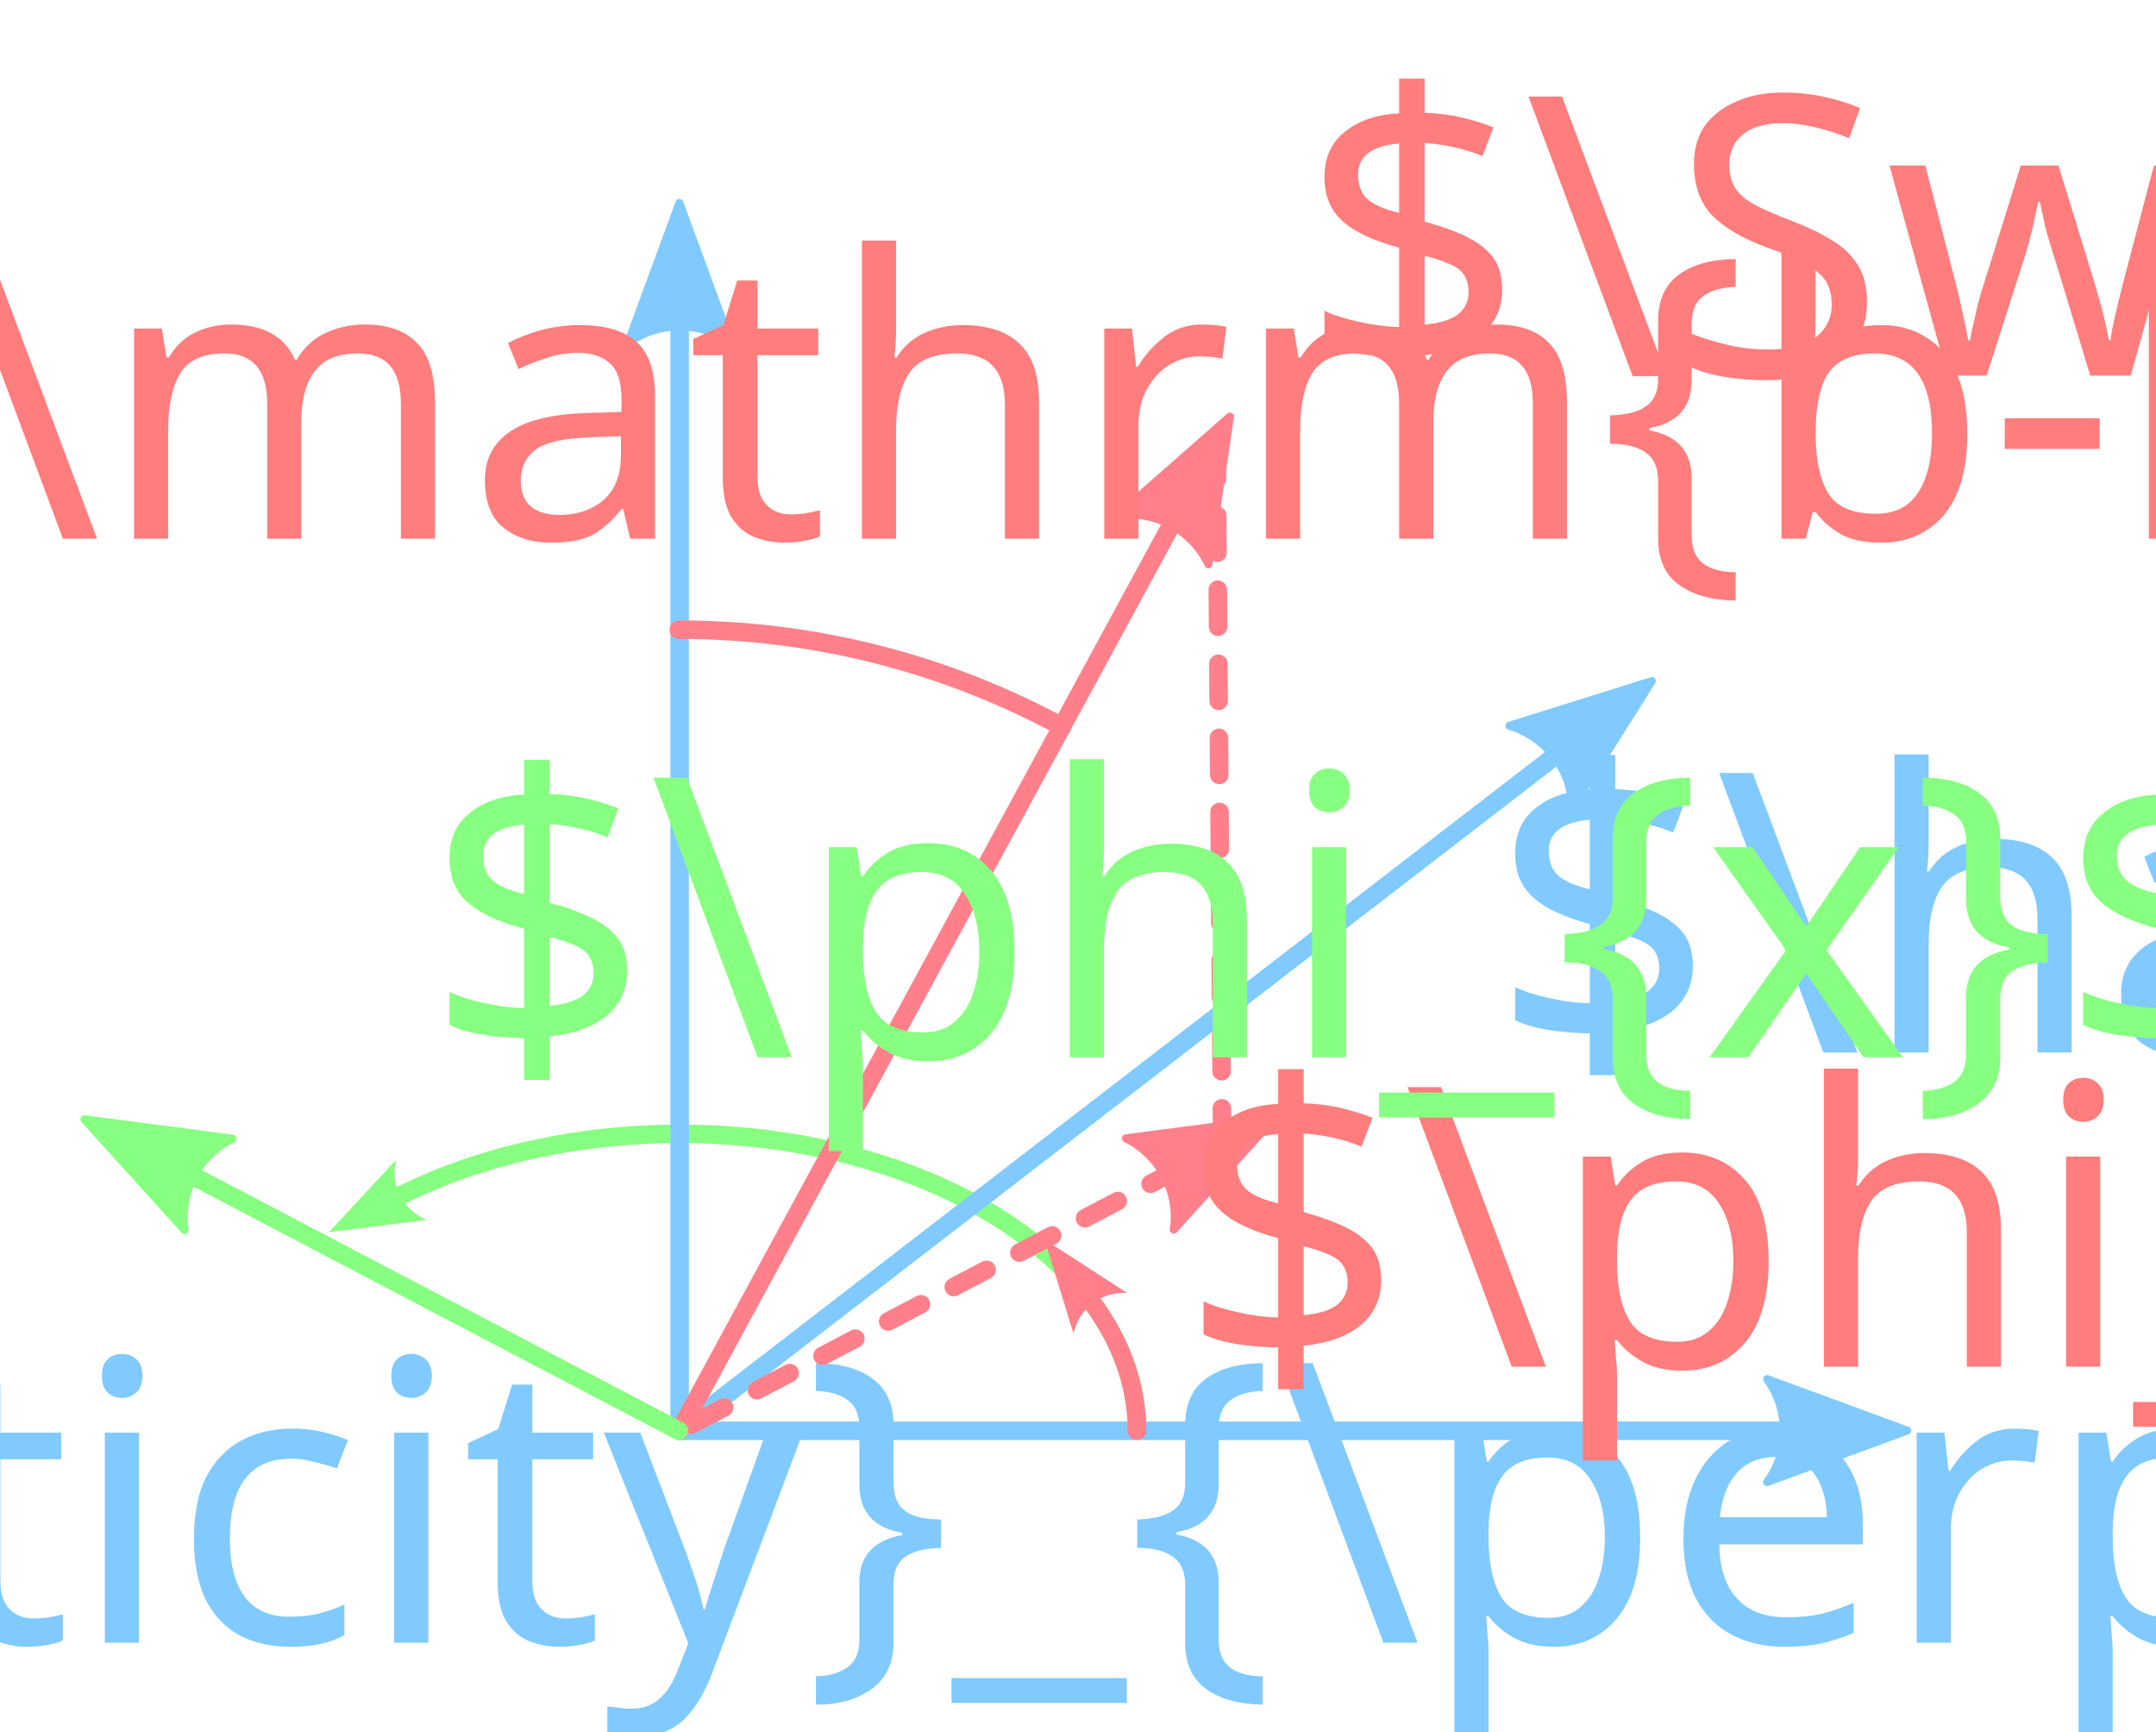
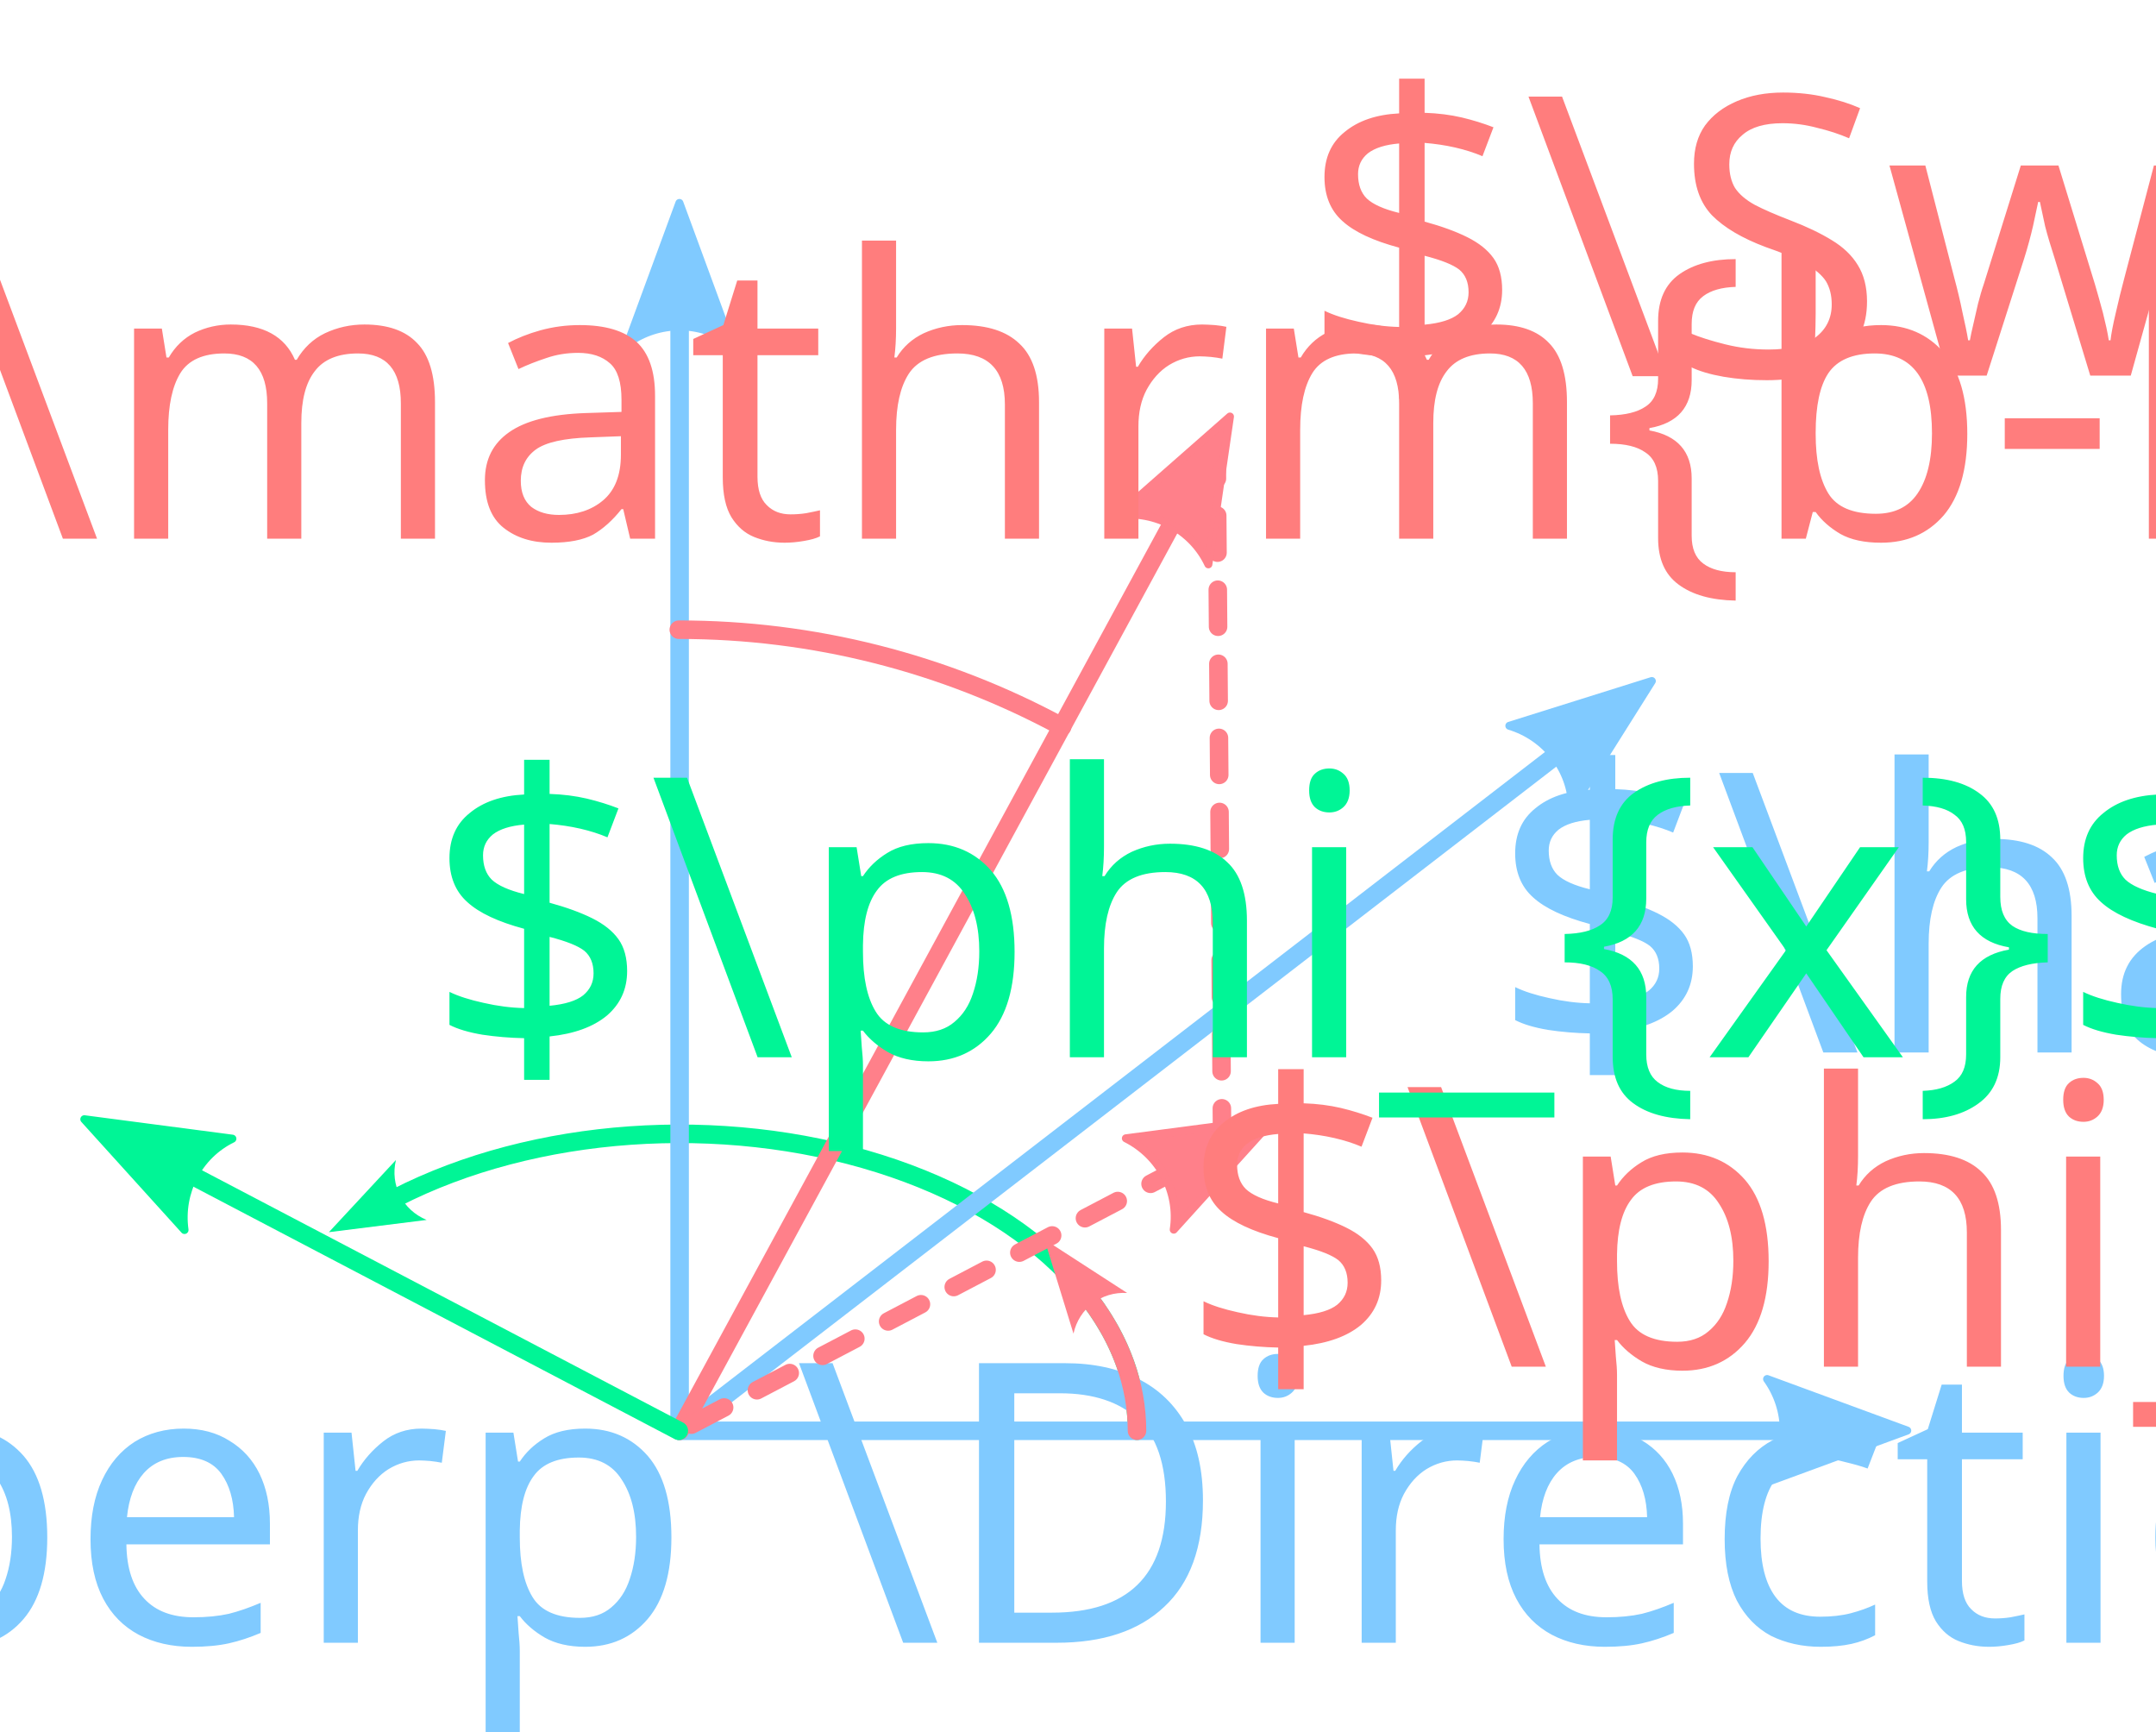
<svg xmlns="http://www.w3.org/2000/svg" width="58.211mm" height="46.737mm" viewBox="0 0 58.211 46.737" version="1.1" id="svg5" xml:space="preserve">
  <defs id="defs2">
    <marker style="overflow:visible" id="Arrow2" refX="0" refY="0" orient="auto-start-reverse" markerWidth="5" markerHeight="3.636" viewBox="0 0 7.7 5.6" preserveAspectRatio="xMidYMid">
      <path transform="scale(0.7)" d="M -2,-4 9,0 -2,4 c 2,-2.33 2,-5.66 0,-8 z" style="fill:context-stroke;fill-rule:evenodd;stroke:none" id="arrow2L" />
    </marker>
    <marker style="overflow:visible" id="Arrow2Mstart-1" refX="0" refY="0" orient="80" viewBox="0 0 6.93 5.196" markerWidth="6" markerHeight="4.499" preserveAspectRatio="xMidYMid">
      <path transform="scale(0.6)" d="M 8.719,4.034 -2.207,0.016 8.719,-4.002 c -1.745,2.372 -1.735,5.617 -6e-7,8.035 z" style="fill:context-stroke;fill-rule:evenodd;stroke:context-stroke;stroke-width:0.625;stroke-linejoin:round" id="path752666-1" />
    </marker>
    <marker style="overflow:visible" id="Arrow2Mstart-1-6" refX="0" refY="0" orient="100" viewBox="0 0 6.93 5.196" markerWidth="6" markerHeight="4.499" preserveAspectRatio="xMidYMid">
      <path transform="scale(0.6)" d="M 8.719,4.034 -2.207,0.016 8.719,-4.002 c -1.745,2.372 -1.735,5.617 -6e-7,8.035 z" style="fill:context-stroke;fill-rule:evenodd;stroke:context-stroke;stroke-width:0.625;stroke-linejoin:round" id="path752666-1-2" />
    </marker>
    <g id="id-1382ddda-13d8-44c1-887b-2c417df8020d" style="fill:#ff7d7d;fill-opacity:1;stroke-width:0">
      <symbol overflow="visible" id="id-2987ecb6-e645-40dc-a4ab-cdce30e95433" style="fill:#ff7d7d;fill-opacity:1;stroke-width:0">
        <path style="fill:#ff7d7d;fill-opacity:1;stroke:#ff7d7d;stroke-width:0" d="" id="id-3b98700b-0855-4a10-80b3-a692d3e7d50b" />
      </symbol>
      <symbol overflow="visible" id="id-58cb04d7-1877-44b5-aec1-81ac0bbb04ce" style="fill:#ff7d7d;fill-opacity:1;stroke-width:0">
        <path style="fill:#ff7d7d;fill-opacity:1;stroke:#ff7d7d;stroke-width:0" d="M 2.5,-6.922 1.156,-5.562 1.328,-5.391 2.5,-6.406 3.641,-5.391 3.812,-5.562 Z m 0,0" id="id-45a14c04-6293-4c36-8b8b-f648b538435f" />
      </symbol>
      <symbol overflow="visible" id="id-ed676b78-a4b2-44bf-85bb-687430ab3d99" style="fill:#ff7d7d;fill-opacity:1;stroke-width:0">
        <path style="fill:#ff7d7d;fill-opacity:1;stroke:#ff7d7d;stroke-width:0" d="" id="id-98899169-4099-434d-b7cf-ec48906251fa" />
      </symbol>
      <symbol overflow="visible" id="id-82ddcd87-eb09-4052-a770-267e129ec831" style="fill:#ff7d7d;fill-opacity:1;stroke-width:0">
        <path style="fill:#ff7d7d;fill-opacity:1;stroke:#ff7d7d;stroke-width:0" d="m 5.359,-5.938 c -0.141,0.141 -0.469,0.422 -0.469,0.594 0,0.094 0.094,0.203 0.188,0.203 0.094,0 0.141,-0.078 0.203,-0.141 C 5.391,-5.422 5.625,-5.703 6.062,-5.922 6.125,-5.969 6.234,-6.016 6.234,-6.125 6.234,-6.234 6.156,-6.281 6.094,-6.328 5.875,-6.484 5.766,-6.656 5.688,-6.891 5.656,-6.984 5.625,-7.125 5.484,-7.125 c -0.141,0 -0.203,0.141 -0.203,0.219 0,0.047 0.078,0.359 0.234,0.578 H 2.156 c -0.156,0 -0.344,0 -0.344,0.203 0,0.188 0.188,0.188 0.344,0.188 z m 0,0" id="id-fb2ec67b-5599-4f38-8ad5-637b70218c92" />
      </symbol>
      <symbol overflow="visible" id="id-f927e3e3-e837-4cc7-85da-5a0c1301db5a" style="fill:#ff7d7d;fill-opacity:1;stroke-width:0">
        <path style="fill:#ff7d7d;fill-opacity:1;stroke:#ff7d7d;stroke-width:0" d="m 1.328,-0.828 c 0.531,-0.578 0.828,-0.828 1.188,-1.141 0,0 0.609,-0.531 0.969,-0.891 C 4.438,-3.781 4.656,-4.266 4.656,-4.312 c 0,-0.094 -0.094,-0.094 -0.109,-0.094 -0.078,0 -0.094,0.016 -0.156,0.109 -0.297,0.484 -0.5,0.641 -0.734,0.641 -0.25,0 -0.359,-0.156 -0.516,-0.328 -0.188,-0.219 -0.359,-0.422 -0.688,-0.422 -0.75,0 -1.203,0.922 -1.203,1.141 0,0.047 0.031,0.109 0.109,0.109 0.094,0 0.109,-0.047 0.141,-0.109 0.188,-0.469 0.766,-0.469 0.844,-0.469 0.203,0 0.391,0.062 0.625,0.141 0.406,0.156 0.516,0.156 0.766,0.156 -0.359,0.422 -1.188,1.141 -1.375,1.297 l -0.906,0.844 C 0.781,-0.625 0.422,-0.062 0.422,0.016 c 0,0.094 0.109,0.094 0.125,0.094 0.078,0 0.094,-0.016 0.156,-0.125 0.234,-0.359 0.531,-0.625 0.859,-0.625 0.219,0 0.328,0.094 0.578,0.375 0.156,0.219 0.344,0.375 0.625,0.375 1,0 1.578,-1.266 1.578,-1.531 0,-0.047 -0.047,-0.109 -0.125,-0.109 -0.094,0 -0.109,0.062 -0.141,0.141 C 3.844,-0.75 3.203,-0.562 2.875,-0.562 c -0.188,0 -0.375,-0.062 -0.578,-0.125 -0.344,-0.125 -0.5,-0.172 -0.703,-0.172 -0.016,0 -0.172,0 -0.266,0.031 z m 0,0" id="id-fdde69c8-6119-48b4-bde0-82b85acc73a8" />
      </symbol>
    </g>
    <g id="id-e69a1900-e63a-41df-b033-91322fbc874e" style="fill:#33aaff;fill-opacity:1;stroke-width:0">
      <symbol overflow="visible" id="id-3853542e-b35b-43ca-bdb3-a1686dd7421b" style="fill:#33aaff;fill-opacity:1;stroke-width:0">
        <path style="fill:#33aaff;fill-opacity:1;stroke:#33aaff;stroke-width:0" d="" id="id-0ca73283-5d78-4617-8437-d8f268c000db" />
      </symbol>
      <symbol overflow="visible" id="id-f7fa66ab-907d-4510-963e-1eccb344ad6d" style="fill:#33aaff;fill-opacity:1;stroke-width:0">
        <path style="fill:#33aaff;fill-opacity:1;stroke:#33aaff;stroke-width:0" d="m 5.359,-5.938 c -0.141,0.141 -0.469,0.422 -0.469,0.594 0,0.094 0.094,0.203 0.188,0.203 0.094,0 0.141,-0.078 0.203,-0.141 C 5.391,-5.422 5.625,-5.703 6.062,-5.922 6.125,-5.969 6.234,-6.016 6.234,-6.125 6.234,-6.234 6.156,-6.281 6.094,-6.328 5.875,-6.484 5.766,-6.656 5.688,-6.891 5.656,-6.984 5.625,-7.125 5.484,-7.125 c -0.141,0 -0.203,0.141 -0.203,0.219 0,0.047 0.078,0.359 0.234,0.578 H 2.156 c -0.156,0 -0.344,0 -0.344,0.203 0,0.188 0.188,0.188 0.344,0.188 z m 0,0" id="id-06f2faa5-9274-4229-a0d9-4fe96570d439" />
      </symbol>
      <symbol overflow="visible" id="id-0fa9e3b9-5da2-4c5f-bcd0-c53f29e34b3b" style="fill:#33aaff;fill-opacity:1;stroke-width:0">
        <path style="fill:#33aaff;fill-opacity:1;stroke:#33aaff;stroke-width:0" d="M 3.484,-0.562 C 3.594,-0.156 3.953,0.109 4.375,0.109 4.719,0.109 4.953,-0.125 5.109,-0.438 5.281,-0.797 5.406,-1.406 5.406,-1.422 c 0,-0.109 -0.078,-0.109 -0.109,-0.109 -0.109,0 -0.109,0.047 -0.141,0.188 -0.141,0.562 -0.328,1.234 -0.75,1.234 -0.203,0 -0.312,-0.125 -0.312,-0.453 0,-0.219 0.125,-0.688 0.203,-1.047 L 4.578,-2.688 C 4.609,-2.828 4.703,-3.203 4.75,-3.359 4.797,-3.594 4.891,-3.969 4.891,-4.031 c 0,-0.172 -0.141,-0.266 -0.281,-0.266 -0.047,0 -0.312,0.016 -0.391,0.344 -0.188,0.734 -0.625,2.484 -0.75,3 -0.016,0.047 -0.406,0.844 -1.141,0.844 -0.516,0 -0.609,-0.453 -0.609,-0.812 0,-0.562 0.281,-1.344 0.531,-2.031 0.125,-0.312 0.172,-0.453 0.172,-0.641 0,-0.438 -0.312,-0.812 -0.812,-0.812 -0.953,0 -1.312,1.453 -1.312,1.531 0,0.109 0.094,0.109 0.109,0.109 0.109,0 0.109,-0.031 0.156,-0.188 0.25,-0.859 0.641,-1.234 1.016,-1.234 0.094,0 0.25,0.016 0.25,0.328 0,0.234 -0.109,0.531 -0.172,0.672 -0.375,1 -0.578,1.609 -0.578,2.094 0,0.953 0.688,1.203 1.219,1.203 0.656,0 1.016,-0.453 1.188,-0.672 z m 0,0" id="id-2d6aa263-f6ce-4e30-a9d2-5ff97dc61bbc" />
      </symbol>
      <symbol overflow="visible" id="id-44a5c21a-ce62-42d0-9540-96b39a3320e2" style="fill:#33aaff;fill-opacity:1;stroke-width:0">
        <path style="fill:#33aaff;fill-opacity:1;stroke:#33aaff;stroke-width:0" d="" id="id-63f427be-cc8c-4d12-8a0e-158477a1435a" />
      </symbol>
      <symbol overflow="visible" id="id-e334649a-38ec-495a-bf55-fb465f849296" style="fill:#33aaff;fill-opacity:1;stroke-width:0">
        <path style="fill:#33aaff;fill-opacity:1;stroke:#33aaff;stroke-width:0" d="M 7.781,-6.594 C 7.797,-6.625 7.828,-6.688 7.828,-6.734 7.828,-6.797 7.812,-6.812 7.594,-6.812 H 0.703 c -0.219,0 -0.234,0.016 -0.234,0.078 0,0.047 0.031,0.109 0.047,0.141 L 3.875,0.141 c 0.078,0.125 0.109,0.188 0.266,0.188 0.172,0 0.203,-0.062 0.281,-0.188 z m -6.078,0.5 h 5.469 l -2.719,5.484 z m 0,0" id="id-3f56303d-763f-47a7-a93b-1283c32f79f4" />
      </symbol>
    </g>
    <g id="id-237fd5ef-e2bb-494e-b344-1df375c10e6c" style="fill:#000000;fill-opacity:1;stroke-width:0">
      <symbol overflow="visible" id="id-0e896e62-ed34-4828-92cc-9fb4160c48cb" style="fill:#000000;fill-opacity:1;stroke-width:0">
        <path style="fill:#000000;fill-opacity:1;stroke:#000000;stroke-width:0" d="" id="id-e2970e73-e2eb-49a9-abed-f5997652b8d7" />
      </symbol>
      <symbol overflow="visible" id="id-8cc1181c-a033-4743-825b-aae8fc6245ef" style="fill:#000000;fill-opacity:1;stroke-width:0">
        <path style="fill:#000000;fill-opacity:1;stroke:#000000;stroke-width:0" d="M 2.5,-6.922 1.156,-5.562 1.328,-5.391 2.5,-6.406 3.641,-5.391 3.812,-5.562 Z m 0,0" id="id-791d7265-a98e-4a6d-b4cf-cd40eec891b6" />
      </symbol>
      <symbol overflow="visible" id="id-5684f43f-0247-48f9-939f-1f6cde6e6419" style="fill:#000000;fill-opacity:1;stroke-width:0">
        <path style="fill:#000000;fill-opacity:1;stroke:#000000;stroke-width:0" d="m 3.297,2.391 c 0,-0.031 0,-0.047 -0.172,-0.219 C 1.891,0.922 1.562,-0.969 1.562,-2.5 c 0,-1.734 0.375,-3.469 1.609,-4.703 0.125,-0.125 0.125,-0.141 0.125,-0.172 0,-0.078 -0.031,-0.109 -0.094,-0.109 -0.109,0 -1,0.688 -1.594,1.953 -0.5,1.094 -0.625,2.203 -0.625,3.031 0,0.781 0.109,1.984 0.656,3.125 C 2.25,1.844 3.094,2.5 3.203,2.5 c 0.062,0 0.094,-0.031 0.094,-0.109 z m 0,0" id="id-71107169-11d7-4563-9880-4531fdbe231d" />
      </symbol>
      <symbol overflow="visible" id="id-eb904d9f-bd20-4da5-a607-494a2d1d1a72" style="fill:#000000;fill-opacity:1;stroke-width:0">
        <path style="fill:#000000;fill-opacity:1;stroke:#000000;stroke-width:0" d="m 2.875,-2.5 c 0,-0.766 -0.109,-1.969 -0.656,-3.109 -0.594,-1.219 -1.453,-1.875 -1.547,-1.875 -0.062,0 -0.109,0.047 -0.109,0.109 0,0.031 0,0.047 0.188,0.234 0.984,0.984 1.547,2.562 1.547,4.641 0,1.719 -0.359,3.469 -1.594,4.719 C 0.562,2.344 0.562,2.359 0.562,2.391 0.562,2.453 0.609,2.5 0.672,2.5 0.766,2.5 1.672,1.812 2.25,0.547 2.766,-0.547 2.875,-1.656 2.875,-2.5 Z m 0,0" id="id-73eb122b-3c69-40ca-b425-b70d5a1cbf2c" />
      </symbol>
      <symbol overflow="visible" id="id-85572e59-2761-4d90-a6ae-0a4d08a4cccd" style="fill:#000000;fill-opacity:1;stroke-width:0">
        <path style="fill:#000000;fill-opacity:1;stroke:#000000;stroke-width:0" d="m 6.844,-3.266 c 0.156,0 0.344,0 0.344,-0.188 C 7.188,-3.656 7,-3.656 6.859,-3.656 h -5.969 c -0.141,0 -0.328,0 -0.328,0.203 0,0.188 0.188,0.188 0.328,0.188 z m 0.016,1.938 c 0.141,0 0.328,0 0.328,-0.203 0,-0.188 -0.188,-0.188 -0.344,-0.188 H 0.891 c -0.141,0 -0.328,0 -0.328,0.188 0,0.203 0.188,0.203 0.328,0.203 z m 0,0" id="id-d610bd68-e9bf-4ba8-b9df-6486125aaa15" />
      </symbol>
      <symbol overflow="visible" id="id-28919ab6-563f-4d36-acb4-8401364c3229" style="fill:#000000;fill-opacity:1;stroke-width:0">
        <path style="fill:#000000;fill-opacity:1;stroke:#000000;stroke-width:0" d="m 2.344,-2.484 c 0,-1.25 0.969,-1.969 1.312,-2.219 0.266,-0.203 0.484,-0.562 0.484,-0.984 0,-0.578 -0.406,-1.344 -1.891,-1.344 -1.078,0 -1.688,0.688 -1.688,1.328 0,0.344 0.219,0.484 0.453,0.484 0.281,0 0.453,-0.203 0.453,-0.469 0,-0.438 -0.406,-0.438 -0.547,-0.438 0.297,-0.531 0.875,-0.688 1.297,-0.688 1.094,0 1.094,0.688 1.094,1.078 0,0.578 -0.156,0.766 -0.344,0.938 -0.656,0.719 -0.875,1.641 -0.875,2.25 v 0.438 c 0,0.188 0,0.25 0.125,0.25 0.125,0 0.125,-0.094 0.125,-0.281 z M 2.734,-0.531 C 2.734,-0.812 2.5,-1.062 2.219,-1.062 c -0.297,0 -0.531,0.25 -0.531,0.531 C 1.688,-0.234 1.922,0 2.219,0 2.5,0 2.734,-0.234 2.734,-0.531 Z m 0,0" id="id-c85e584b-e893-4cbf-9b28-f2340f04a153" />
      </symbol>
      <symbol overflow="visible" id="id-c346357e-2fc7-44ce-b056-26e91474a902" style="fill:#000000;fill-opacity:1;stroke-width:0">
        <path style="fill:#000000;fill-opacity:1;stroke:#000000;stroke-width:0" d="" id="id-18966f70-6bad-4616-ab63-6f54f2944a33" />
      </symbol>
      <symbol overflow="visible" id="id-6014f572-9378-46ed-8706-b354d6a65cb2" style="fill:#000000;fill-opacity:1;stroke-width:0">
        <path style="fill:#000000;fill-opacity:1;stroke:#000000;stroke-width:0" d="m 5.359,-5.938 c -0.141,0.141 -0.469,0.422 -0.469,0.594 0,0.094 0.094,0.203 0.188,0.203 0.094,0 0.141,-0.078 0.203,-0.141 C 5.391,-5.422 5.625,-5.703 6.062,-5.922 6.125,-5.969 6.234,-6.016 6.234,-6.125 6.234,-6.234 6.156,-6.281 6.094,-6.328 5.875,-6.484 5.766,-6.656 5.688,-6.891 5.656,-6.984 5.625,-7.125 5.484,-7.125 c -0.141,0 -0.203,0.141 -0.203,0.219 0,0.047 0.078,0.359 0.234,0.578 H 2.156 c -0.156,0 -0.344,0 -0.344,0.203 0,0.188 0.188,0.188 0.344,0.188 z m 0,0" id="id-cdb9ccd6-5069-47f5-9d1a-0f8a30e52abb" />
      </symbol>
      <symbol overflow="visible" id="id-9a2c00b3-a80a-48c6-b98d-881b4b446621" style="fill:#000000;fill-opacity:1;stroke-width:0">
        <path style="fill:#000000;fill-opacity:1;stroke:#000000;stroke-width:0" d="M 0.453,1.219 C 0.375,1.562 0.344,1.625 -0.094,1.625 c -0.109,0 -0.219,0 -0.219,0.188 0,0.078 0.047,0.125 0.125,0.125 0.266,0 0.562,-0.031 0.828,-0.031 0.344,0 0.672,0.031 1,0.031 0.047,0 0.172,0 0.172,-0.203 C 1.812,1.625 1.719,1.625 1.578,1.625 c -0.5,0 -0.5,-0.062 -0.5,-0.156 0,-0.125 0.422,-1.75 0.484,-2 0.125,0.297 0.406,0.641 0.922,0.641 1.156,0 2.406,-1.453 2.406,-2.922 0,-0.938 -0.578,-1.594 -1.328,-1.594 -0.5,0 -0.984,0.359 -1.312,0.75 -0.094,-0.547 -0.531,-0.75 -0.891,-0.75 -0.469,0 -0.656,0.391 -0.734,0.562 C 0.438,-3.5 0.312,-2.906 0.312,-2.875 c 0,0.109 0.094,0.109 0.109,0.109 0.109,0 0.109,-0.016 0.172,-0.234 0.172,-0.703 0.375,-1.188 0.734,-1.188 0.172,0 0.312,0.078 0.312,0.453 0,0.234 -0.031,0.344 -0.078,0.516 z m 1.75,-4.328 C 2.266,-3.375 2.547,-3.656 2.719,-3.812 c 0.359,-0.297 0.641,-0.375 0.812,-0.375 0.391,0 0.641,0.344 0.641,0.938 0,0.594 -0.328,1.734 -0.516,2.109 -0.344,0.703 -0.812,1.031 -1.188,1.031 C 1.812,-0.109 1.688,-0.938 1.688,-1 c 0,-0.016 0,-0.031 0.031,-0.156 z m 0,0" id="id-6950ad6f-c962-42e3-9602-686c624336be" />
      </symbol>
      <symbol overflow="visible" id="id-011455c5-86ee-42cc-b6cf-fc9166ea59ca" style="fill:#000000;fill-opacity:1;stroke-width:0">
        <path style="fill:#000000;fill-opacity:1;stroke:#000000;stroke-width:0" d="m 2.047,-3.984 h 0.938 c 0.203,0 0.312,0 0.312,-0.203 0,-0.109 -0.109,-0.109 -0.281,-0.109 h -0.875 C 2.5,-5.719 2.547,-5.906 2.547,-5.969 c 0,-0.172 -0.125,-0.266 -0.297,-0.266 -0.031,0 -0.312,0 -0.391,0.359 L 1.469,-4.297 h -0.938 c -0.203,0 -0.297,0 -0.297,0.188 0,0.125 0.078,0.125 0.281,0.125 h 0.875 C 0.672,-1.156 0.625,-0.984 0.625,-0.812 0.625,-0.266 1,0.109 1.547,0.109 2.562,0.109 3.125,-1.344 3.125,-1.422 3.125,-1.531 3.047,-1.531 3.016,-1.531 2.922,-1.531 2.906,-1.5 2.859,-1.391 2.438,-0.344 1.906,-0.109 1.562,-0.109 c -0.203,0 -0.312,-0.125 -0.312,-0.453 0,-0.25 0.031,-0.312 0.062,-0.484 z m 0,0" id="id-f95d97aa-5511-4632-8d67-88f3dfb91a7c" />
      </symbol>
    </g>
    <marker style="overflow:visible" id="Arrow2Mstart-1-3" refX="0" refY="0" orient="auto" viewBox="0 0 6.93 5.196" markerWidth="5" markerHeight="3.749" preserveAspectRatio="xMidYMid">
      <path transform="scale(0.6)" d="M 8.719,4.034 -2.207,0.016 8.719,-4.002 c -1.745,2.372 -1.735,5.617 -6e-7,8.035 z" style="fill:context-stroke;fill-rule:evenodd;stroke:context-stroke;stroke-width:0.625;stroke-linejoin:round" id="path752666-1-6" />
    </marker>
    <marker style="overflow:visible" id="Arrow2Mstart-1-3-6" refX="0" refY="0" orient="auto" viewBox="0 0 6.93 5.196" markerWidth="6.93" markerHeight="5.196" preserveAspectRatio="xMidYMid">
      <path transform="scale(0.6)" d="M 8.719,4.034 -2.207,0.016 8.719,-4.002 c -1.745,2.372 -1.735,5.617 -6e-7,8.035 z" style="fill:context-stroke;fill-rule:evenodd;stroke:context-stroke;stroke-width:0.625;stroke-linejoin:round" id="path752666-1-6-2" />
    </marker>
    <marker style="overflow:visible" id="Arrow2Mstart-1-6-2" refX="0.116" refY="-0.035" orient="111.183" viewBox="0 0 6.93 5.196" markerWidth="6" markerHeight="4.499" preserveAspectRatio="xMidYMid">
      <path transform="scale(0.6)" d="M 8.719,4.034 -2.207,0.016 8.719,-4.002 c -1.745,2.372 -1.735,5.617 -6e-7,8.035 z" style="fill:context-stroke;fill-rule:evenodd;stroke:context-stroke;stroke-width:0.625;stroke-linejoin:round" id="path752666-1-2-7" />
    </marker>
    <marker style="overflow:visible" id="Arrow2Mstart-1-36" refX="0" refY="0" orient="80" viewBox="0 0 6.93 5.196" markerWidth="6" markerHeight="4.499" preserveAspectRatio="xMidYMid">
      <path transform="scale(0.6)" d="M 8.719,4.034 -2.207,0.016 8.719,-4.002 c -1.745,2.372 -1.735,5.617 -6e-7,8.035 z" style="fill:context-stroke;fill-rule:evenodd;stroke:context-stroke;stroke-width:0.625;stroke-linejoin:round" id="path752666-1-7" />
    </marker>
    <marker style="overflow:visible" id="Arrow2Mstart-1-3-5" refX="0" refY="0" orient="auto" viewBox="0 0 6.93 5.196" markerWidth="5" markerHeight="3.749" preserveAspectRatio="xMidYMid">
      <path transform="scale(0.6)" d="M 8.719,4.034 -2.207,0.016 8.719,-4.002 c -1.745,2.372 -1.735,5.617 -6e-7,8.035 z" style="fill:context-stroke;fill-rule:evenodd;stroke:context-stroke;stroke-width:0.625;stroke-linejoin:round" id="path752666-1-6-3" />
    </marker>
    <marker style="overflow:visible" id="marker3505" refX="0" refY="0" orient="auto" viewBox="0 0 6.93 5.196" markerWidth="8" markerHeight="5.998" preserveAspectRatio="xMidYMid">
      <path transform="scale(0.6)" d="M 8.719,4.034 -2.207,0.016 8.719,-4.002 c -1.745,2.372 -1.735,5.617 -6e-7,8.035 z" style="fill:context-stroke;fill-rule:evenodd;stroke:context-stroke;stroke-width:0.625;stroke-linejoin:round" id="path3503" />
    </marker>
    <marker style="overflow:visible" id="marker3509" refX="0" refY="0" orient="80" viewBox="0 0 6.93 5.196" markerWidth="6" markerHeight="4.499" preserveAspectRatio="xMidYMid">
      <path transform="scale(0.6)" d="M 8.719,4.034 -2.207,0.016 8.719,-4.002 c -1.745,2.372 -1.735,5.617 -6e-7,8.035 z" style="fill:context-stroke;fill-rule:evenodd;stroke:context-stroke;stroke-width:0.625;stroke-linejoin:round" id="path3507" />
    </marker>
    <marker style="overflow:visible" id="marker3513" refX="0.938" refY="0.459" orient="113.688" viewBox="0 0 6.93 5.196" markerWidth="6.964" markerHeight="5.222" preserveAspectRatio="xMidYMid">
      <path transform="scale(0.6)" d="M 8.719,4.034 -2.207,0.016 8.719,-4.002 c -1.745,2.372 -1.735,5.617 -6e-7,8.035 z" style="fill:context-stroke;fill-rule:evenodd;stroke:context-stroke;stroke-width:0.625;stroke-linejoin:round" id="path3511" />
    </marker>
    <marker style="overflow:visible" id="marker3517" refX="0" refY="0" orient="auto" viewBox="0 0 6.93 5.196" markerWidth="5" markerHeight="3.749" preserveAspectRatio="xMidYMid">
      <path transform="scale(0.6)" d="M 8.719,4.034 -2.207,0.016 8.719,-4.002 c -1.745,2.372 -1.735,5.617 -6e-7,8.035 z" style="fill:context-stroke;fill-rule:evenodd;stroke:context-stroke;stroke-width:0.625;stroke-linejoin:round" id="path3515" />
    </marker>
    <marker style="overflow:visible" id="marker3783" refX="0" refY="0" orient="auto" markerWidth="1.001" markerHeight="0.001">
      <path transform="matrix(0.3,0,0,0.3,-0.69,0)" d="M 8.719,4.034 -2.207,0.016 8.719,-4.002 c -1.745,2.372 -1.735,5.617 -6e-7,8.035 z" style="fill:context-stroke;fill-rule:evenodd;stroke:context-stroke;stroke-width:0.625;stroke-linejoin:round" id="path1285" />
    </marker>
    <marker style="overflow:visible" id="Arrow2Send" refX="0" refY="0" orient="auto">
      <path transform="matrix(-0.3,0,0,-0.3,0.69,0)" d="M 8.719,4.034 -2.207,0.016 8.719,-4.002 c -1.745,2.372 -1.735,5.617 -6e-7,8.035 z" style="fill:context-stroke;fill-rule:evenodd;stroke:context-stroke;stroke-width:0.625;stroke-linejoin:round" id="path1288" />
    </marker>
    <clipPath id="p9ea3e826ed">
      <rect x="57.6" y="41.472" width="357.12" height="266.112" id="rect29534" />
    </clipPath>
    <path id="m9822731a91" d="M 0,0 V 3.5" style="stroke:#000000;stroke-width:0.8" />
    <path id="DejaVuSans-30" d="m 2034,4250 q -487,0 -733,-480 -245,-479 -245,-1442 0,-959 245,-1439 246,-480 733,-480 491,0 736,480 246,480 246,1439 0,963 -246,1442 -245,480 -736,480 z m 0,500 q 785,0 1199,-621 414,-620 414,-1801 0,-1178 -414,-1799 -414,-620 -1199,-620 -784,0 -1198,620 -414,621 -414,1799 0,1181 414,1801 414,621 1198,621 z" transform="scale(0.015625)" />
    <path id="DejaVuSans-2e" d="m 684,794 h 660 V 0 H 684 Z" transform="scale(0.015625)" />
    <path id="DejaVuSans-32" d="M 1228,531 H 3431 V 0 H 469 v 531 q 359,372 979,998 621,627 780,809 303,340 423,576 121,236 121,464 0,372 -261,606 -261,235 -680,235 -297,0 -627,-103 -329,-103 -704,-313 v 638 q 381,153 712,231 332,78 607,78 725,0 1156,-363 431,-362 431,-968 0,-288 -108,-546 -107,-257 -392,-607 -78,-91 -497,-524 Q 1991,1309 1228,531 Z" transform="scale(0.015625)" />
    <path id="DejaVuSans-34" d="M 2419,4116 825,1625 h 1594 z m -166,550 h 794 V 1625 h 666 V 1100 H 3047 V 0 H 2419 V 1100 H 313 v 609 z" transform="scale(0.015625)" />
    <path id="DejaVuSans-36" d="m 2113,2584 q -425,0 -674,-291 -248,-290 -248,-796 0,-503 248,-796 249,-292 674,-292 425,0 673,292 248,293 248,796 0,506 -248,796 -248,291 -673,291 z m 1253,1979 v -575 q -238,112 -480,171 -242,60 -480,60 -625,0 -955,-422 -329,-422 -376,-1275 184,272 462,417 279,145 613,145 703,0 1111,-427 408,-426 408,-1160 0,-719 -425,-1154 -425,-434 -1131,-434 -810,0 -1238,620 -428,621 -428,1799 0,1106 525,1764 525,658 1409,658 238,0 480,-47 242,-47 505,-140 z" transform="scale(0.015625)" />
    <path id="DejaVuSans-38" d="m 2034,2216 q -450,0 -708,-241 -257,-241 -257,-662 0,-422 257,-663 258,-241 708,-241 450,0 709,242 260,243 260,662 0,421 -258,662 -257,241 -711,241 z m -631,268 q -406,100 -633,378 -226,279 -226,679 0,559 398,884 399,325 1092,325 697,0 1094,-325 397,-325 397,-884 0,-400 -227,-679 -226,-278 -629,-378 456,-106 710,-416 255,-309 255,-755 Q 3634,634 3220,271 2806,-91 2034,-91 1263,-91 848,271 434,634 434,1313 q 0,446 256,755 257,310 713,416 z m -231,997 q 0,-362 226,-565 227,-203 636,-203 407,0 636,203 230,203 230,565 0,363 -230,566 -229,203 -636,203 -409,0 -636,-203 -226,-203 -226,-566 z" transform="scale(0.015625)" />
    <path id="DejaVuSans-31" d="M 794,531 H 1825 V 4091 L 703,3866 v 575 l 1116,225 h 631 V 531 H 3481 V 0 H 794 Z" transform="scale(0.015625)" />
    <path id="ma2029ed826" d="M 0,0 H -3.5" style="stroke:#000000;stroke-width:0.8" />
    <path id="DejaVuSans-2212" d="M 678,2272 H 4684 V 1741 H 678 Z" transform="scale(0.015625)" />
    <path id="DejaVuSans-37" d="M 525,4666 H 3525 V 4397 L 1831,0 H 1172 L 2766,4134 H 525 Z" transform="scale(0.015625)" />
    <path id="DejaVuSans-35" d="M 691,4666 H 3169 V 4134 H 1269 V 2991 q 137,47 274,70 138,23 276,23 781,0 1237,-428 457,-428 457,-1159 Q 3513,744 3044,326 2575,-91 1722,-91 1428,-91 1123,-41 819,9 494,109 v 635 q 281,-153 581,-228 300,-75 634,-75 541,0 856,284 316,284 316,772 0,487 -316,771 -315,285 -856,285 -253,0 -505,-56 -251,-56 -513,-175 z" transform="scale(0.015625)" />
    <marker style="overflow:visible" id="marker3513-3" refX="0" refY="0" orient="auto" viewBox="0 0 6.93 5.196" markerWidth="8" markerHeight="5.998" preserveAspectRatio="xMidYMid">
      <path transform="scale(0.6)" d="M 8.719,4.034 -2.207,0.016 8.719,-4.002 c -1.745,2.372 -1.735,5.617 -6e-7,8.035 z" style="fill:context-stroke;fill-rule:evenodd;stroke:context-stroke;stroke-width:0.625;stroke-linejoin:round" id="path3511-5" />
    </marker>
    <marker style="overflow:visible" id="marker3513-3-2" refX="0" refY="0" orient="auto" viewBox="0 0 6.93 5.196" markerWidth="8" markerHeight="5.998" preserveAspectRatio="xMidYMid">
      <path transform="scale(0.6)" d="M 8.719,4.034 -2.207,0.016 8.719,-4.002 c -1.745,2.372 -1.735,5.617 -6e-7,8.035 z" style="fill:context-stroke;fill-rule:evenodd;stroke:context-stroke;stroke-width:0.625;stroke-linejoin:round" id="path3511-5-9" />
    </marker>
    <clipPath clipPathUnits="userSpaceOnUse" id="clipPath31497">
      <path d="M 39.091,0 V 0 H 0.039 v 47.444 0 h 39.052 z" id="path31495" />
    </clipPath>
    <marker style="overflow:visible" id="marker3513-1" refX="0" refY="0" orient="auto" viewBox="0 0 6.93 5.196" markerWidth="8" markerHeight="5.998" preserveAspectRatio="xMidYMid">
      <path transform="scale(0.6)" d="M 8.719,4.034 -2.207,0.016 8.719,-4.002 c -1.745,2.372 -1.735,5.617 -6e-7,8.035 z" style="fill:context-stroke;fill-rule:evenodd;stroke:context-stroke;stroke-width:0.625;stroke-linejoin:round" id="path3511-2" />
    </marker>
    <marker style="overflow:visible" id="marker3513-1-0" refX="0" refY="0" orient="auto" viewBox="0 0 6.93 5.196" markerWidth="8" markerHeight="5.998" preserveAspectRatio="xMidYMid">
      <path transform="scale(0.6)" d="M 8.719,4.034 -2.207,0.016 8.719,-4.002 c -1.745,2.372 -1.735,5.617 -6e-7,8.035 z" style="fill:context-stroke;fill-rule:evenodd;stroke:context-stroke;stroke-width:0.625;stroke-linejoin:round" id="path3511-2-9" />
    </marker>
    <marker style="overflow:visible" id="marker35342" refX="0" refY="0" orient="auto" viewBox="0 0 6.93 5.196" markerWidth="8" markerHeight="5.998" preserveAspectRatio="xMidYMid">
      <path transform="scale(0.6)" d="M 8.719,4.034 -2.207,0.016 8.719,-4.002 c -1.745,2.372 -1.735,5.617 -6e-7,8.035 z" style="fill:context-stroke;fill-rule:evenodd;stroke:context-stroke;stroke-width:0.625;stroke-linejoin:round" id="path35340" />
    </marker>
    <marker style="overflow:visible" id="marker35346" refX="0" refY="0" orient="auto" viewBox="0 0 6.93 5.196" markerWidth="8" markerHeight="5.998" preserveAspectRatio="xMidYMid">
      <path transform="scale(0.6)" d="M 8.719,4.034 -2.207,0.016 8.719,-4.002 c -1.745,2.372 -1.735,5.617 -6e-7,8.035 z" style="fill:context-stroke;fill-rule:evenodd;stroke:context-stroke;stroke-width:0.625;stroke-linejoin:round" id="path35344" />
    </marker>
    <marker style="overflow:visible" id="marker35350" refX="0" refY="0" orient="auto" viewBox="0 0 6.93 5.196" markerWidth="8" markerHeight="5.998" preserveAspectRatio="xMidYMid">
      <path transform="scale(0.6)" d="M 8.719,4.034 -2.207,0.016 8.719,-4.002 c -1.745,2.372 -1.735,5.617 -6e-7,8.035 z" style="fill:context-stroke;fill-rule:evenodd;stroke:context-stroke;stroke-width:0.625;stroke-linejoin:round" id="path35348" />
    </marker>
    <marker style="overflow:visible" id="marker35354" refX="0" refY="0" orient="auto" viewBox="0 0 6.93 5.196" markerWidth="8" markerHeight="5.998" preserveAspectRatio="xMidYMid">
      <path transform="scale(0.6)" d="M 8.719,4.034 -2.207,0.016 8.719,-4.002 c -1.745,2.372 -1.735,5.617 -6e-7,8.035 z" style="fill:context-stroke;fill-rule:evenodd;stroke:context-stroke;stroke-width:0.625;stroke-linejoin:round" id="path35352" />
    </marker>
    <marker style="overflow:visible" id="marker35358" refX="0" refY="0" orient="auto" viewBox="0 0 6.93 5.196" markerWidth="8" markerHeight="5.998" preserveAspectRatio="xMidYMid">
      <path transform="scale(0.6)" d="M 8.719,4.034 -2.207,0.016 8.719,-4.002 c -1.745,2.372 -1.735,5.617 -6e-7,8.035 z" style="fill:context-stroke;fill-rule:evenodd;stroke:context-stroke;stroke-width:0.625;stroke-linejoin:round" id="path35356" />
    </marker>
    <marker style="overflow:visible" id="marker35362" refX="0" refY="0" orient="auto" viewBox="0 0 6.93 5.196" markerWidth="8" markerHeight="5.998" preserveAspectRatio="xMidYMid">
      <path transform="scale(0.6)" d="M 8.719,4.034 -2.207,0.016 8.719,-4.002 c -1.745,2.372 -1.735,5.617 -6e-7,8.035 z" style="fill:context-stroke;fill-rule:evenodd;stroke:context-stroke;stroke-width:0.625;stroke-linejoin:round" id="path35360" />
    </marker>
    <marker style="overflow:visible" id="marker35366" refX="0" refY="0" orient="auto" viewBox="0 0 6.93 5.196" markerWidth="8" markerHeight="5.998" preserveAspectRatio="xMidYMid">
      <path transform="scale(0.6)" d="M 8.719,4.034 -2.207,0.016 8.719,-4.002 c -1.745,2.372 -1.735,5.617 -6e-7,8.035 z" style="fill:context-stroke;fill-rule:evenodd;stroke:context-stroke;stroke-width:0.625;stroke-linejoin:round" id="path35364" />
    </marker>
    <marker style="overflow:visible" id="marker35370" refX="0" refY="0" orient="auto" viewBox="0 0 6.93 5.196" markerWidth="8" markerHeight="5.998" preserveAspectRatio="xMidYMid">
      <path transform="scale(0.6)" d="M 8.719,4.034 -2.207,0.016 8.719,-4.002 c -1.745,2.372 -1.735,5.617 -6e-7,8.035 z" style="fill:context-stroke;fill-rule:evenodd;stroke:context-stroke;stroke-width:0.625;stroke-linejoin:round" id="path35368" />
    </marker>
    <marker style="overflow:visible" id="marker35374" refX="0" refY="0" orient="auto" viewBox="0 0 6.93 5.196" markerWidth="8" markerHeight="5.998" preserveAspectRatio="xMidYMid">
      <path transform="scale(0.6)" d="M 8.719,4.034 -2.207,0.016 8.719,-4.002 c -1.745,2.372 -1.735,5.617 -6e-7,8.035 z" style="fill:context-stroke;fill-rule:evenodd;stroke:context-stroke;stroke-width:0.625;stroke-linejoin:round" id="path35372" />
    </marker>
    <marker style="overflow:visible" id="marker35378" refX="0" refY="0" orient="auto" viewBox="0 0 6.93 5.196" markerWidth="8" markerHeight="5.998" preserveAspectRatio="xMidYMid">
      <path transform="scale(0.6)" d="M 8.719,4.034 -2.207,0.016 8.719,-4.002 c -1.745,2.372 -1.735,5.617 -6e-7,8.035 z" style="fill:context-stroke;fill-rule:evenodd;stroke:context-stroke;stroke-width:0.625;stroke-linejoin:round" id="path35376" />
    </marker>
  </defs>
  <g id="layer1" transform="translate(79.43227,-137.619)">
    <g id="g17164">
-       <path style="fill:none;fill-opacity:1;stroke:#87ff80;stroke-width:0.5;stroke-linecap:round;stroke-linejoin:bevel;stroke-opacity:1;marker-start:url(#Arrow2)" id="path26610" d="m -68.732,169.949 a 12.349,8.016 0 0 1 13.036,-0.92 12.349,8.016 0 0 1 6.962,7.213" />
+       <path style="fill:none;fill-opacity:1;stroke:#00f596;stroke-width:0.5;stroke-linecap:round;stroke-linejoin:bevel;stroke-opacity:1;marker-start:url(#Arrow2)" id="path26610" d="m -68.732,169.949 a 12.349,8.016 0 0 1 13.036,-0.92 12.349,8.016 0 0 1 6.962,7.213" />
      <path style="fill:none;stroke:#80caff;stroke-width:0.5;stroke-linecap:round;stroke-linejoin:bevel;stroke-dasharray:none;stroke-opacity:1;marker-start:url(#marker3505)" d="M -28.702,176.243 H -61.083" id="path17751" />
      <text xml:space="preserve" style="font-size:10.583px;line-height:1.25;font-family:'Source Code Pro';-inkscape-font-specification:'Source Code Pro';text-align:center;letter-spacing:0px;word-spacing:0px;text-anchor:middle;fill:#80caff;fill-opacity:1;stroke:none;stroke-width:2.331;stroke-linecap:round;stroke-linejoin:round;stroke-miterlimit:4;stroke-dasharray:36.626, 9.157, 4.578, 9.157;stroke-dashoffset:0;stroke-opacity:1" x="-45.871" y="181.965" id="text11288-3-7">
-         <tspan id="tspan11286-6-5" style="text-align:center;text-anchor:middle;fill:#80caff;fill-opacity:1;stroke:none;stroke-width:2.331" x="-45.871" y="181.965">$\hat{\FlowVorticity}_{\perp \Direction}$</tspan>
+         <tspan id="tspan11286-6-5" style="text-align:center;text-anchor:middle;fill:#80caff;fill-opacity:1;stroke:none;stroke-width:2.331" x="-45.871" y="181.965">$\hat{\FlowVorticity}_{\perp \Direction} \times \Direction$</tspan>
      </text>
      <path style="fill:none;stroke:#80caff;stroke-width:0.5;stroke-linecap:round;stroke-linejoin:bevel;stroke-dasharray:none;stroke-opacity:1;marker-start:url(#marker3505)" d="m -61.083,143.862 v 32.38" id="path18021" />
      <text xml:space="preserve" style="font-size:10.583px;line-height:1.25;font-family:'Source Code Pro';-inkscape-font-specification:'Source Code Pro';text-align:end;letter-spacing:0px;word-spacing:0px;text-anchor:end;fill:#80caff;fill-opacity:1;stroke:none;stroke-width:2.331;stroke-linecap:round;stroke-linejoin:round;stroke-miterlimit:4;stroke-dasharray:36.626, 9.157, 4.578, 9.157;stroke-dashoffset:0;stroke-opacity:1" x="-62.622" y="158.911" id="text18039">
        <tspan id="tspan18037" style="text-align:end;text-anchor:end;fill:#80caff;fill-opacity:1;stroke:none;stroke-width:2.331" x="-62.622" y="158.911">$\Direction$</tspan>
      </text>
      <path style="fill:none;stroke:#80caff;stroke-width:0.5;stroke-linecap:round;stroke-linejoin:bevel;stroke-dasharray:none;stroke-opacity:1;marker-start:url(#marker3505)" d="m -35.436,156.475 -25.647,19.767" id="path18043" />
      <path style="fill:none;stroke:#ff808a;stroke-width:0.5;stroke-linecap:round;stroke-linejoin:bevel;stroke-dasharray:1, 1;stroke-dashoffset:0;stroke-opacity:1" d="m -46.584,149.538 0.15,19.116" id="path20210" />
      <text xml:space="preserve" style="font-size:10.583px;line-height:1.25;font-family:'Source Code Pro';-inkscape-font-specification:'Source Code Pro';text-align:start;letter-spacing:0px;word-spacing:0px;text-anchor:start;fill:#80caff;fill-opacity:1;stroke:none;stroke-width:2.331;stroke-linecap:round;stroke-linejoin:round;stroke-miterlimit:4;stroke-dasharray:36.626, 9.157, 4.578, 9.157;stroke-dashoffset:0;stroke-opacity:1" x="-39.179" y="166.031" id="text18049">
-         <tspan id="tspan18047" style="text-align:start;text-anchor:start;fill:#80caff;fill-opacity:1;stroke:none;stroke-width:2.331" x="-39.179" y="166.031">$\hat{\FlowVorticity}_{\perp \Direction} \times \Direction$</tspan>
+         <tspan id="tspan18047" style="text-align:start;text-anchor:start;fill:#80caff;fill-opacity:1;stroke:none;stroke-width:2.331" x="-39.179" y="166.031">$\hat{\FlowVorticity}_{\perp \Direction}$</tspan>
      </text>
      <path style="fill:none;stroke:#ff808a;stroke-width:0.5;stroke-linecap:round;stroke-linejoin:bevel;stroke-dasharray:none;stroke-opacity:0.996;marker-start:url(#marker3505)" d="m -46.584,149.538 -14.499,26.705" id="path17844" />
      <text xml:space="preserve" style="font-size:10.583px;line-height:1.25;font-family:'Source Code Pro';-inkscape-font-specification:'Source Code Pro';text-align:start;letter-spacing:0px;word-spacing:0px;text-anchor:start;fill:#ff7d7d;fill-opacity:1;stroke:none;stroke-width:2.331;stroke-linecap:round;stroke-linejoin:round;stroke-miterlimit:4;stroke-dasharray:36.626, 9.157, 4.578, 9.157;stroke-dashoffset:0;stroke-opacity:1" x="-44.33" y="147.775" id="text19774">
        <tspan id="tspan19772" style="text-align:start;text-anchor:start;fill:#ff7d7d;fill-opacity:1;stroke:none;stroke-width:2.331" x="-44.33" y="147.775">$\SwimmingDirection$</tspan>
      </text>
      <path style="fill:none;fill-opacity:1;stroke:#ff808a;stroke-width:0.5;stroke-linecap:round;stroke-linejoin:bevel;stroke-opacity:1" id="ellipse20016" d="m -61.105,154.618 a 21.645,21.624 0 0 1 10.35,2.62" />
      <path style="fill:none;stroke:#ff808a;stroke-width:0.5;stroke-linecap:round;stroke-linejoin:bevel;stroke-dasharray:1, 1;stroke-dashoffset:0;stroke-opacity:0.996;marker-start:url(#marker3505)" d="m -45.711,168.183 -15.371,8.06" id="path20208" />
      <text xml:space="preserve" style="font-size:10.583px;line-height:1.25;font-family:'Source Code Pro';-inkscape-font-specification:'Source Code Pro';text-align:start;letter-spacing:0px;word-spacing:0px;text-anchor:start;fill:#ff7d7d;fill-opacity:1;stroke:none;stroke-width:2.331;stroke-linecap:round;stroke-linejoin:round;stroke-miterlimit:4;stroke-dasharray:36.626, 9.157, 4.578, 9.157;stroke-dashoffset:0;stroke-opacity:1" x="-47.593" y="174.512" id="text20558">
        <tspan id="tspan20556" style="text-align:start;text-anchor:start;fill:#ff7d7d;fill-opacity:1;stroke:none;stroke-width:2.331" x="-47.593" y="174.512">$\phi_{\mathrm{b-h}}$</tspan>
      </text>
      <text xml:space="preserve" style="font-size:10.583px;line-height:1.25;font-family:'Source Code Pro';-inkscape-font-specification:'Source Code Pro';text-align:center;letter-spacing:0px;word-spacing:0px;text-anchor:middle;fill:#ff7d7d;fill-opacity:1;stroke:none;stroke-width:2.331;stroke-linecap:round;stroke-linejoin:round;stroke-miterlimit:4;stroke-dasharray:36.626, 9.157, 4.578, 9.157;stroke-dashoffset:0;stroke-opacity:1" x="-53.937" y="152.16" id="text20563">
        <tspan id="tspan20561" style="text-align:center;text-anchor:middle;fill:#ff7d7d;fill-opacity:1;stroke:none;stroke-width:2.331" x="-53.937" y="152.16">$\theta_{\mathrm{b-h}}$</tspan>
      </text>
      <path style="fill:none;fill-opacity:1;stroke:#ff808a;stroke-width:0.5;stroke-linecap:round;stroke-linejoin:bevel;stroke-opacity:1;marker-start:url(#Arrow2)" id="path23780" d="m -49.998,172.709 a 12.349,8.016 0 0 1 1.264,3.533" />
-       <path style="fill:none;stroke:#87ff80;stroke-width:0.5;stroke-linecap:round;stroke-linejoin:bevel;stroke-dasharray:none;stroke-dashoffset:0;stroke-opacity:1;marker-start:url(#marker3505)" d="m -76.476,168.183 15.371,8.06" id="path26596" />
-       <text xml:space="preserve" style="font-size:10.583px;line-height:1.25;font-family:'Source Code Pro';-inkscape-font-specification:'Source Code Pro';text-align:start;letter-spacing:0px;word-spacing:0px;text-anchor:start;fill:#87ff80;fill-opacity:1;stroke:none;stroke-width:2.331;stroke-linecap:round;stroke-linejoin:round;stroke-miterlimit:4;stroke-dasharray:36.626, 9.157, 4.578, 9.157;stroke-dashoffset:0;stroke-opacity:1" x="-67.953" y="166.162" id="text27732">
-         <tspan id="tspan27730" style="text-align:start;text-anchor:start;fill:#87ff80;fill-opacity:1;stroke:none;stroke-width:2.331" x="-67.953" y="166.162">$\phi_{x}$</tspan>
-       </text>
-       <text xml:space="preserve" style="font-size:10.583px;line-height:1.25;font-family:'Source Code Pro';-inkscape-font-specification:'Source Code Pro';text-align:end;letter-spacing:0px;word-spacing:0px;text-anchor:end;fill:#87ff80;fill-opacity:1;stroke:none;stroke-width:2.331;stroke-linecap:round;stroke-linejoin:round;stroke-miterlimit:4;stroke-dasharray:36.626, 9.157, 4.578, 9.157;stroke-dashoffset:0;stroke-opacity:1" x="-75.705" y="173.944" id="text28093">
-         <tspan id="tspan28091" style="text-align:end;text-anchor:end;fill:#87ff80;fill-opacity:1;stroke:none;stroke-width:2.331" x="-75.705" y="173.944">$\hat{\vec{e}}_{x}$</tspan>
+       <path style="fill:none;stroke:#00f596;stroke-width:0.5;stroke-linecap:round;stroke-linejoin:bevel;stroke-dasharray:none;stroke-dashoffset:0;stroke-opacity:1;marker-start:url(#marker3505)" d="m -76.476,168.183 15.371,8.06" id="path26596" />
+       <text xml:space="preserve" style="font-size:10.583px;line-height:1.25;font-family:'Source Code Pro';-inkscape-font-specification:'Source Code Pro';text-align:start;letter-spacing:0px;word-spacing:0px;text-anchor:start;fill:#00f596;fill-opacity:1;stroke:none;stroke-width:2.331;stroke-linecap:round;stroke-linejoin:round;stroke-miterlimit:4;stroke-dasharray:36.626, 9.157, 4.578, 9.157;stroke-dashoffset:0;stroke-opacity:1" x="-67.953" y="166.162" id="text27732">
+         <tspan id="tspan27730" style="text-align:start;text-anchor:start;fill:#00f596;fill-opacity:1;stroke:none;stroke-width:2.331" x="-67.953" y="166.162">$\phi_{x}$</tspan>
+       </text>
+       <text xml:space="preserve" style="font-size:10.583px;line-height:1.25;font-family:'Source Code Pro';-inkscape-font-specification:'Source Code Pro';text-align:end;letter-spacing:0px;word-spacing:0px;text-anchor:end;fill:#00f596;fill-opacity:1;stroke:none;stroke-width:2.331;stroke-linecap:round;stroke-linejoin:round;stroke-miterlimit:4;stroke-dasharray:36.626, 9.157, 4.578, 9.157;stroke-dashoffset:0;stroke-opacity:1" x="-75.705" y="173.944" id="text28093">
+         <tspan id="tspan28091" style="text-align:end;text-anchor:end;fill:#00f596;fill-opacity:1;stroke:none;stroke-width:2.331" x="-75.705" y="173.944">$\hat{\vec{e}}_{x}$</tspan>
      </text>
    </g>
  </g>
</svg>
